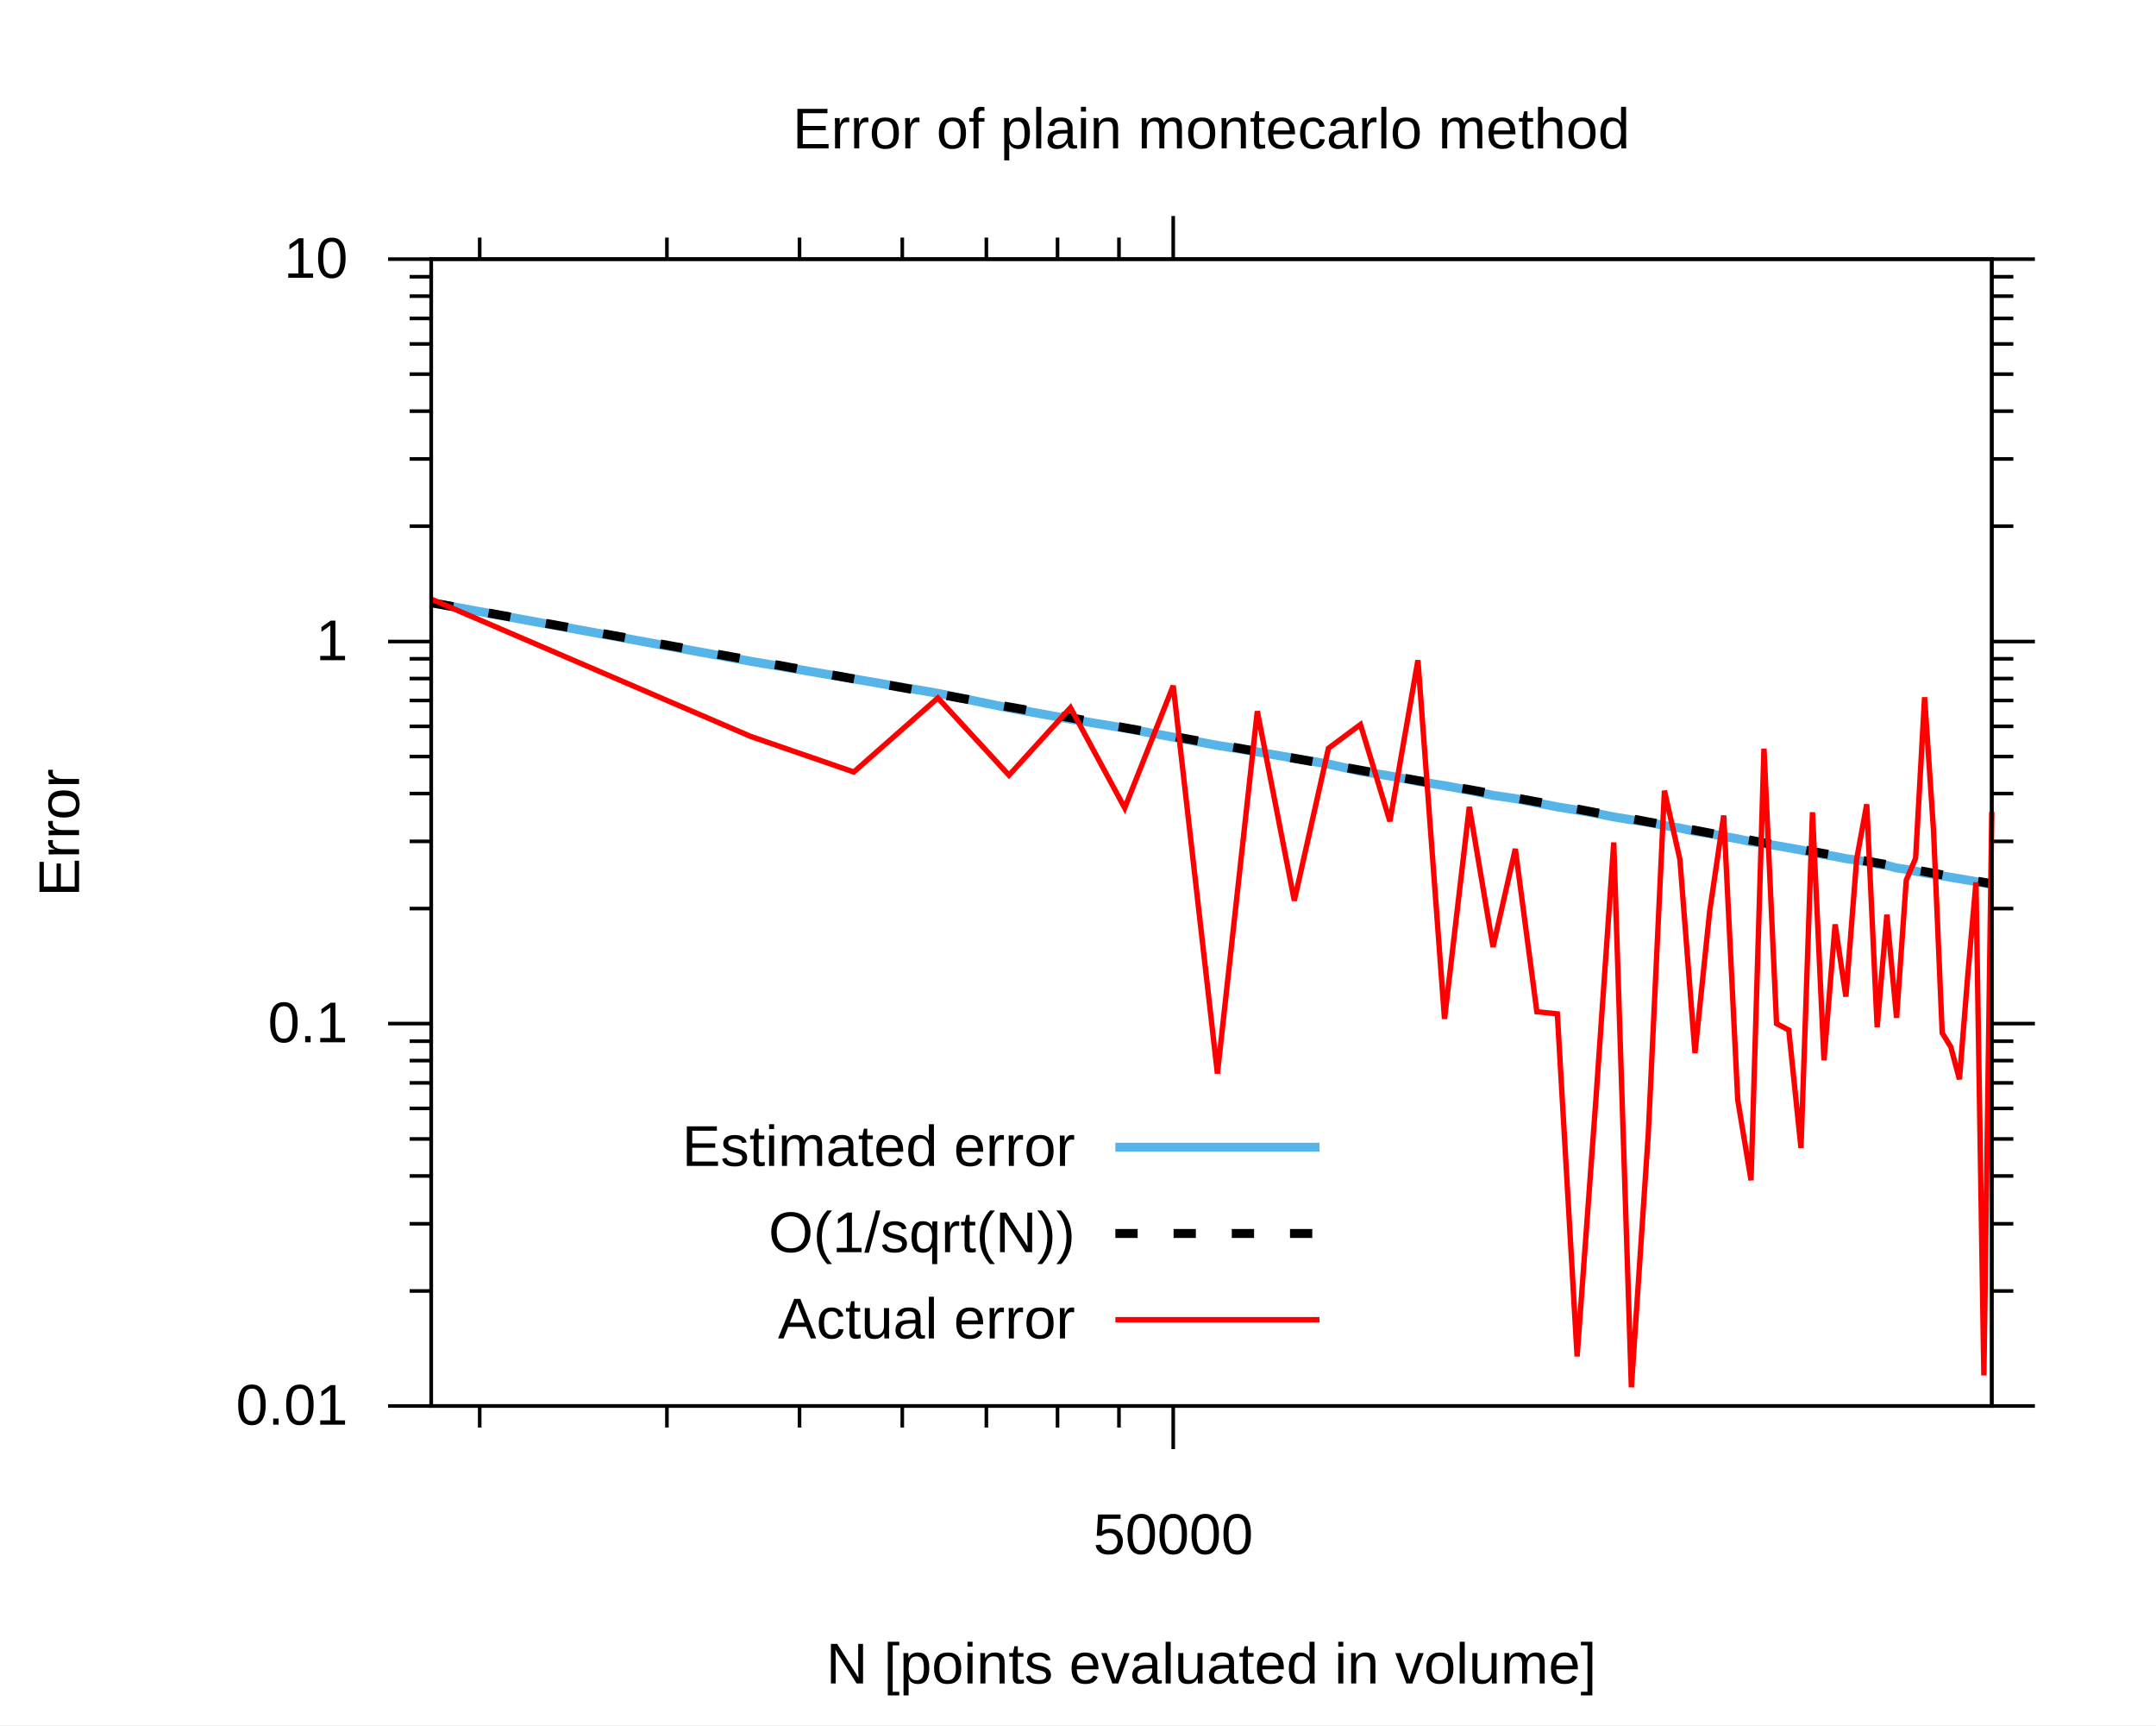
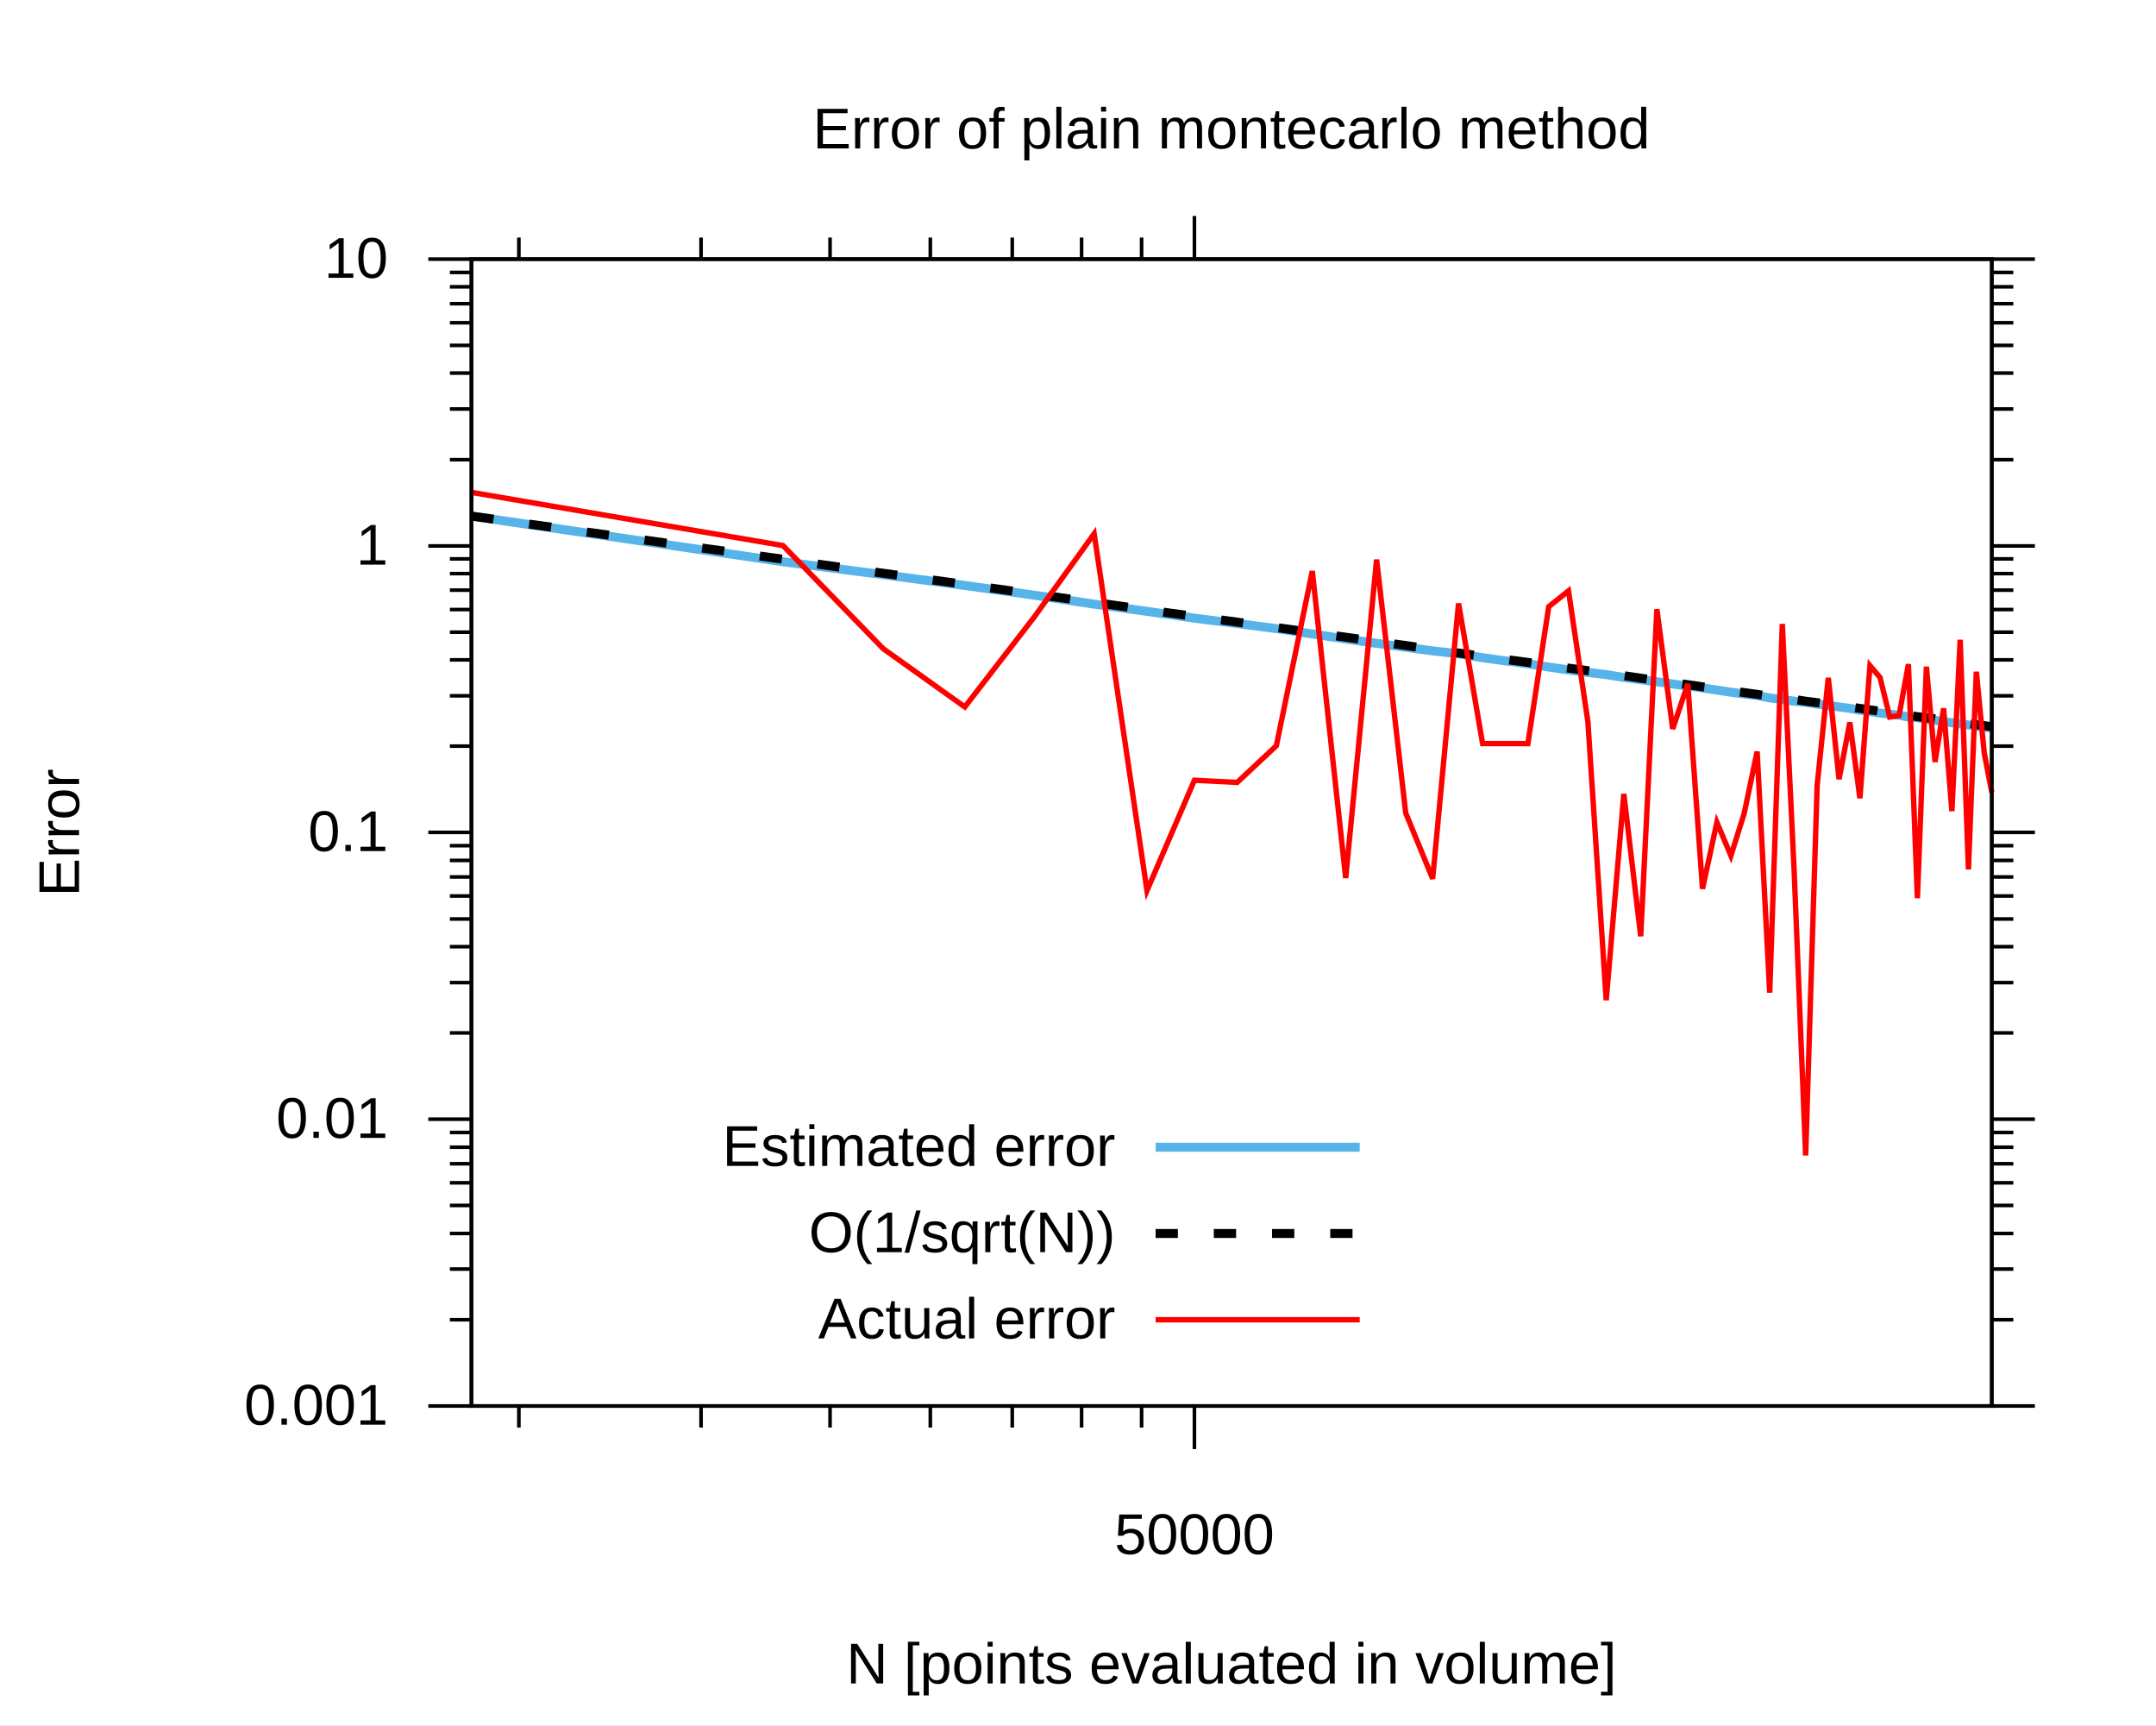
<svg xmlns="http://www.w3.org/2000/svg" xmlns:xlink="http://www.w3.org/1999/xlink" width="600" height="480" viewBox="0 0 600 480">
  <g id="gnuplot_canvas">
    <rect x="0" y="0" width="600" height="480" fill="#ffffff" />
    <defs>
      <circle id="gpDot" r="0.5" stroke-width="0.5" />
      <path id="gpPt0" stroke-width="0.167" stroke="currentColor" d="M-1,0 h2 M0,-1 v2" />
      <path id="gpPt1" stroke-width="0.167" stroke="currentColor" d="M-1,-1 L1,1 M1,-1 L-1,1" />
      <path id="gpPt2" stroke-width="0.167" stroke="currentColor" d="M-1,0 L1,0 M0,-1 L0,1 M-1,-1 L1,1 M-1,1 L1,-1" />
      <rect id="gpPt3" stroke-width="0.167" stroke="currentColor" x="-1" y="-1" width="2" height="2" />
      <rect id="gpPt4" stroke-width="0.167" stroke="currentColor" fill="currentColor" x="-1" y="-1" width="2" height="2" />
      <circle id="gpPt5" stroke-width="0.167" stroke="currentColor" cx="0" cy="0" r="1" />
      <use xlink:href="#gpPt5" id="gpPt6" fill="currentColor" stroke="none" />
      <path id="gpPt7" stroke-width="0.167" stroke="currentColor" d="M0,-1.33 L-1.33,0.67 L1.33,0.67 z" />
      <use xlink:href="#gpPt7" id="gpPt8" fill="currentColor" stroke="none" />
      <use xlink:href="#gpPt7" id="gpPt9" stroke="currentColor" transform="rotate(180)" />
      <use xlink:href="#gpPt9" id="gpPt10" fill="currentColor" stroke="none" />
      <use xlink:href="#gpPt3" id="gpPt11" stroke="currentColor" transform="rotate(45)" />
      <use xlink:href="#gpPt11" id="gpPt12" fill="currentColor" stroke="none" />
      <path id="gpPt13" stroke-width="0.167" stroke="currentColor" d="M0,1.330 L1.265,0.411 L0.782,-1.067 L-0.782,-1.076 L-1.265,0.411 z" />
      <use xlink:href="#gpPt13" id="gpPt14" fill="currentColor" stroke="none" />
      <filter id="textbox" filterUnits="objectBoundingBox" x="0" y="0" height="1" width="1">
        <feFlood flood-color="#FFFFFF" flood-opacity="1" result="bgnd" />
        <feComposite in="SourceGraphic" in2="bgnd" operator="atop" />
      </filter>
      <filter id="greybox" filterUnits="objectBoundingBox" x="0" y="0" height="1" width="1">
        <feFlood flood-color="lightgrey" flood-opacity="1" result="grey" />
        <feComposite in="SourceGraphic" in2="grey" operator="atop" />
      </filter>
    </defs>
    <g fill="none" color="#FFFFFF" stroke="currentColor" stroke-width="1.00" stroke-linecap="butt" stroke-linejoin="miter">
</g>
    <g fill="none" color="black" stroke="currentColor" stroke-width="1.00" stroke-linecap="butt" stroke-linejoin="miter">
-       <path stroke="black" d="M120.0,391.2 L108.0,391.2 M554.3,391.2 L566.3,391.2  " />
-       <g transform="translate(96.8,396.4)" stroke="none" fill="black" font-family="Arial" font-size="16.00" text-anchor="end">
+       <path stroke="black" d="M131.2,391.2 L119.2,391.2 M554.3,391.2 L566.3,391.2  " />
+       <g transform="translate(108.0,396.4)" stroke="none" fill="black" font-family="Arial" font-size="16.00" text-anchor="end">
+         <text>
+           <tspan font-family="Arial"> 0.001</tspan>
+         </text>
+       </g>
+     </g>
+     <g fill="none" color="black" stroke="currentColor" stroke-width="1.00" stroke-linecap="butt" stroke-linejoin="miter">
+       <path stroke="black" d="M131.2,367.2 L125.2,367.2 M554.3,367.2 L560.3,367.2 M131.2,353.1 L125.2,353.1 M554.3,353.1 L560.3,353.1   M131.2,343.2 L125.2,343.2 M554.3,343.2 L560.3,343.2 M131.2,335.4 L125.2,335.4 M554.3,335.4 L560.3,335.4   M131.2,329.1 L125.2,329.1 M554.3,329.1 L560.3,329.1 M131.2,323.8 L125.2,323.8 M554.3,323.8 L560.3,323.8   M131.2,319.2 L125.2,319.2 M554.3,319.2 L560.3,319.2 M131.2,315.1 L125.2,315.1 M554.3,315.1 L560.3,315.1   M131.2,311.4 L119.2,311.4 M554.3,311.4 L566.3,311.4  " />
+       <g transform="translate(108.0,316.6)" stroke="none" fill="black" font-family="Arial" font-size="16.00" text-anchor="end">
        <text>
          <tspan font-family="Arial"> 0.01</tspan>
        </text>
      </g>
    </g>
    <g fill="none" color="black" stroke="currentColor" stroke-width="1.00" stroke-linecap="butt" stroke-linejoin="miter">
-       <path stroke="black" d="M120.0,359.2 L114.0,359.2 M554.3,359.2 L560.3,359.2 M120.0,340.5 L114.0,340.5 M554.3,340.5 L560.3,340.5   M120.0,327.2 L114.0,327.2 M554.3,327.2 L560.3,327.2 M120.0,316.9 L114.0,316.9 M554.3,316.9 L560.3,316.9   M120.0,308.4 L114.0,308.4 M554.3,308.4 L560.3,308.4 M120.0,301.3 L114.0,301.3 M554.3,301.3 L560.3,301.3   M120.0,295.1 L114.0,295.1 M554.3,295.1 L560.3,295.1 M120.0,289.7 L114.0,289.7 M554.3,289.7 L560.3,289.7   M120.0,284.8 L108.0,284.8 M554.3,284.8 L566.3,284.8  " />
-       <g transform="translate(96.8,290.0)" stroke="none" fill="black" font-family="Arial" font-size="16.00" text-anchor="end">
+       <path stroke="black" d="M131.2,287.4 L125.2,287.4 M554.3,287.4 L560.3,287.4 M131.2,273.4 L125.2,273.4 M554.3,273.4 L560.3,273.4   M131.2,263.4 L125.2,263.4 M554.3,263.4 L560.3,263.4 M131.2,255.7 L125.2,255.7 M554.3,255.7 L560.3,255.7   M131.2,249.3 L125.2,249.3 M554.3,249.3 L560.3,249.3 M131.2,244.0 L125.2,244.0 M554.3,244.0 L560.3,244.0   M131.2,239.4 L125.2,239.4 M554.3,239.4 L560.3,239.4 M131.2,235.3 L125.2,235.3 M554.3,235.3 L560.3,235.3   M131.2,231.6 L119.2,231.6 M554.3,231.6 L566.3,231.6  " />
+       <g transform="translate(108.0,236.8)" stroke="none" fill="black" font-family="Arial" font-size="16.00" text-anchor="end">
        <text>
          <tspan font-family="Arial"> 0.1</tspan>
        </text>
      </g>
    </g>
    <g fill="none" color="black" stroke="currentColor" stroke-width="1.00" stroke-linecap="butt" stroke-linejoin="miter">
-       <path stroke="black" d="M120.0,252.8 L114.0,252.8 M554.3,252.8 L560.3,252.8 M120.0,234.1 L114.0,234.1 M554.3,234.1 L560.3,234.1   M120.0,220.8 L114.0,220.8 M554.3,220.8 L560.3,220.8 M120.0,210.5 L114.0,210.5 M554.3,210.5 L560.3,210.5   M120.0,202.1 L114.0,202.1 M554.3,202.1 L560.3,202.1 M120.0,194.9 L114.0,194.9 M554.3,194.9 L560.3,194.9   M120.0,188.8 L114.0,188.8 M554.3,188.8 L560.3,188.8 M120.0,183.3 L114.0,183.3 M554.3,183.3 L560.3,183.3   M120.0,178.5 L108.0,178.5 M554.3,178.5 L566.3,178.5  " />
-       <g transform="translate(96.8,183.7)" stroke="none" fill="black" font-family="Arial" font-size="16.00" text-anchor="end">
+       <path stroke="black" d="M131.2,207.6 L125.2,207.6 M554.3,207.6 L560.3,207.6 M131.2,193.6 L125.2,193.6 M554.3,193.6 L560.3,193.6   M131.2,183.6 L125.2,183.6 M554.3,183.6 L560.3,183.6 M131.2,175.9 L125.2,175.9 M554.3,175.9 L560.3,175.9   M131.2,169.6 L125.2,169.6 M554.3,169.6 L560.3,169.6 M131.2,164.2 L125.2,164.2 M554.3,164.2 L560.3,164.2   M131.2,159.6 L125.2,159.6 M554.3,159.6 L560.3,159.6 M131.2,155.5 L125.2,155.5 M554.3,155.5 L560.3,155.5   M131.2,151.9 L119.2,151.9 M554.3,151.9 L566.3,151.9  " />
+       <g transform="translate(108.0,157.1)" stroke="none" fill="black" font-family="Arial" font-size="16.00" text-anchor="end">
        <text>
          <tspan font-family="Arial"> 1</tspan>
        </text>
      </g>
    </g>
    <g fill="none" color="black" stroke="currentColor" stroke-width="1.00" stroke-linecap="butt" stroke-linejoin="miter">
-       <path stroke="black" d="M120.0,146.4 L114.0,146.4 M554.3,146.4 L560.3,146.4 M120.0,127.7 L114.0,127.7 M554.3,127.7 L560.3,127.7   M120.0,114.4 L114.0,114.4 M554.3,114.4 L560.3,114.4 M120.0,104.1 L114.0,104.1 M554.3,104.1 L560.3,104.1   M120.0,95.7 L114.0,95.7 M554.3,95.7 L560.3,95.7 M120.0,88.6 L114.0,88.6 M554.3,88.6 L560.3,88.6   M120.0,82.4 L114.0,82.4 M554.3,82.4 L560.3,82.4 M120.0,77.0 L114.0,77.0 M554.3,77.0 L560.3,77.0   M120.0,72.1 L108.0,72.1 M554.3,72.1 L566.3,72.1  " />
-       <g transform="translate(96.8,77.3)" stroke="none" fill="black" font-family="Arial" font-size="16.00" text-anchor="end">
+       <path stroke="black" d="M131.2,127.9 L125.2,127.9 M554.3,127.9 L560.3,127.9 M131.2,113.8 L125.2,113.8 M554.3,113.8 L560.3,113.8   M131.2,103.8 L125.2,103.8 M554.3,103.8 L560.3,103.8 M131.2,96.1 L125.2,96.1 M554.3,96.1 L560.3,96.1   M131.2,89.8 L125.2,89.8 M554.3,89.8 L560.3,89.8 M131.2,84.5 L125.2,84.5 M554.3,84.5 L560.3,84.5   M131.2,79.8 L125.2,79.8 M554.3,79.8 L560.3,79.8 M131.2,75.8 L125.2,75.8 M554.3,75.8 L560.3,75.8   M131.2,72.1 L119.2,72.1 M554.3,72.1 L566.3,72.1  " />
+       <g transform="translate(108.0,77.3)" stroke="none" fill="black" font-family="Arial" font-size="16.00" text-anchor="end">
        <text>
          <tspan font-family="Arial"> 10</tspan>
        </text>
      </g>
    </g>
    <g fill="none" color="black" stroke="currentColor" stroke-width="1.00" stroke-linecap="butt" stroke-linejoin="miter">
-       <path stroke="black" d="M133.5,391.2 L133.5,397.2 M133.5,72.1 L133.5,66.1 M185.6,391.2 L185.6,397.2 M185.6,72.1 L185.6,66.1   M222.5,391.2 L222.5,397.2 M222.5,72.1 L222.5,66.1 M251.1,391.2 L251.1,397.2 M251.1,72.1 L251.1,66.1   M274.5,391.2 L274.5,397.2 M274.5,72.1 L274.5,66.1 M294.3,391.2 L294.3,397.2 M294.3,72.1 L294.3,66.1   M311.4,391.2 L311.4,397.2 M311.4,72.1 L311.4,66.1 M326.5,391.2 L326.5,403.2 M326.5,72.1 L326.5,60.1    " />
-       <g transform="translate(326.5,432.4)" stroke="none" fill="black" font-family="Arial" font-size="16.00" text-anchor="middle">
+       <path stroke="black" d="M144.4,391.2 L144.4,397.2 M144.4,72.1 L144.4,66.1 M195.1,391.2 L195.1,397.2 M195.1,72.1 L195.1,66.1   M231.0,391.2 L231.0,397.2 M231.0,72.1 L231.0,66.1 M258.9,391.2 L258.9,397.2 M258.9,72.1 L258.9,66.1   M281.7,391.2 L281.7,397.2 M281.7,72.1 L281.7,66.1 M301.0,391.2 L301.0,397.2 M301.0,72.1 L301.0,66.1   M317.7,391.2 L317.7,397.2 M317.7,72.1 L317.7,66.1 M332.4,391.2 L332.4,403.2 M332.4,72.1 L332.4,60.1    " />
+       <g transform="translate(332.4,432.4)" stroke="none" fill="black" font-family="Arial" font-size="16.00" text-anchor="middle">
        <text>
          <tspan font-family="Arial"> 50000</tspan>
        </text>
      </g>
    </g>
    <g fill="none" color="black" stroke="currentColor" stroke-width="1.00" stroke-linecap="butt" stroke-linejoin="miter">
</g>
    <g fill="none" color="black" stroke="currentColor" stroke-width="1.00" stroke-linecap="butt" stroke-linejoin="miter">
-       <path stroke="black" d="M120.0,72.1 L120.0,391.2 L554.3,391.2 L554.3,72.1 L120.0,72.1 Z  " />
+       <path stroke="black" d="M131.2,72.1 L131.2,391.2 L554.3,391.2 L554.3,72.1 L131.2,72.1 Z  " />
    </g>
    <g fill="none" color="black" stroke="currentColor" stroke-width="1.00" stroke-linecap="butt" stroke-linejoin="miter">
      <g transform="translate(22.0,231.7) rotate(270)" stroke="none" fill="black" font-family="Arial" font-size="16.00" text-anchor="middle">
        <text>
          <tspan font-family="Arial">Error</tspan>
        </text>
      </g>
    </g>
    <g fill="none" color="black" stroke="currentColor" stroke-width="1.00" stroke-linecap="butt" stroke-linejoin="miter">
-       <g transform="translate(337.1,468.4)" stroke="none" fill="black" font-family="Arial" font-size="16.00" text-anchor="middle">
+       <g transform="translate(342.7,468.4)" stroke="none" fill="black" font-family="Arial" font-size="16.00" text-anchor="middle">
        <text>
          <tspan font-family="Arial">N [points evaluated in volume]</tspan>
        </text>
      </g>
    </g>
    <g fill="none" color="black" stroke="currentColor" stroke-width="1.00" stroke-linecap="butt" stroke-linejoin="miter">
-       <g transform="translate(337.1,41.3)" stroke="none" fill="black" font-family="Arial" font-size="16.00" text-anchor="middle">
+       <g transform="translate(342.7,41.3)" stroke="none" fill="black" font-family="Arial" font-size="16.00" text-anchor="middle">
        <text>
          <tspan font-family="Arial">Error of plain montecarlo method</tspan>
        </text>
      </g>
    </g>
    <g id="gnuplot_plot_1">
      <g fill="none" color="#FFFFFF" stroke="black" stroke-width="2.50" stroke-linecap="butt" stroke-linejoin="miter">
</g>
      <g fill="none" color="black" stroke="currentColor" stroke-width="2.50" stroke-linecap="butt" stroke-linejoin="miter">
-         <g transform="translate(299.2,324.4)" stroke="none" fill="black" font-family="Arial" font-size="16.00" text-anchor="end">
+         <g transform="translate(310.4,324.4)" stroke="none" fill="black" font-family="Arial" font-size="16.00" text-anchor="end">
          <text>
            <tspan font-family="Arial">Estimated error</tspan>
          </text>
        </g>
      </g>
      <g fill="none" color="black" stroke="currentColor" stroke-width="2.50" stroke-linecap="butt" stroke-linejoin="miter">
-         <path stroke="rgb( 86, 180, 233)" d="M310.4,319.2 L367.2,319.2 M120.0,167.7 L208.9,184.0 L237.6,188.9 L261.0,192.9 L280.8,197.0 L297.9,200.1   L313.0,202.6 L326.5,205.1 L338.8,207.4 L349.9,209.2 L360.2,211.0 L369.7,212.6 L378.6,214.6 L386.8,215.9   L394.6,217.4 L402.0,218.6 L408.9,219.9 L415.5,221.3 L421.7,222.2 L427.7,223.4 L433.4,224.5 L438.9,225.4   L444.1,226.3 L449.1,227.3 L454.0,228.1 L458.7,228.8 L463.2,229.7 L467.5,230.4 L471.7,231.3 L475.8,231.9   L479.7,232.7 L483.6,233.4 L487.3,234.2 L490.9,234.7 L494.4,235.3 L497.8,235.9 L501.2,236.5 L504.4,237.2   L507.6,237.8 L510.7,238.3 L513.7,238.9 L516.7,239.3 L519.5,239.8 L522.4,240.4 L525.1,240.8 L527.8,241.5   L530.5,241.9 L533.1,242.4 L535.6,242.9 L538.1,243.3 L540.5,243.7 L542.9,244.1 L545.3,244.5 L547.6,244.9   L549.9,245.3 L552.1,245.7 L554.3,246.1  " />
+         <path stroke="rgb( 86, 180, 233)" d="M321.6,319.2 L378.4,319.2 M131.2,143.6 L217.9,156.3 L245.8,159.9 L268.5,162.9 L287.8,165.6 L304.5,168.1   L319.2,170.1 L332.4,172.0 L344.3,173.5 L355.2,174.9 L365.2,176.4 L374.5,177.8 L383.1,179.0 L391.2,180.1   L398.7,181.1 L405.9,181.9 L412.6,183.0 L419.1,183.9 L425.2,184.7 L431.0,185.6 L436.5,186.4 L441.9,187.1   L447.0,187.7 L451.9,188.5 L456.6,189.1 L461.1,189.7 L465.5,190.3 L469.7,190.9 L473.8,191.4 L477.8,192.0   L481.7,192.6 L485.4,193.1 L489.0,193.5 L492.5,194.2 L496.0,194.6 L499.3,195.1 L502.5,195.4 L505.7,195.9   L508.8,196.3 L511.8,196.7 L514.8,197.1 L517.6,197.6 L520.4,198.0 L523.2,198.4 L525.9,198.7 L528.5,199.0   L531.1,199.5 L533.6,199.7 L536.1,200.1 L538.5,200.4 L540.9,200.8 L543.2,201.1 L545.5,201.4 L547.8,201.7   L550.0,202.1 L552.2,202.3 L554.3,202.6  " />
      </g>
    </g>
    <g id="gnuplot_plot_2">
      <g fill="none" color="black" stroke="currentColor" stroke-width="2.50" stroke-linecap="butt" stroke-linejoin="miter">
-         <g transform="translate(299.2,348.4)" stroke="none" fill="black" font-family="Arial" font-size="16.00" text-anchor="end">
+         <g transform="translate(310.4,348.4)" stroke="none" fill="black" font-family="Arial" font-size="16.00" text-anchor="end">
          <text>
            <tspan font-family="Arial">O(1/sqrt(N))</tspan>
          </text>
        </g>
      </g>
      <g fill="none" color="black" stroke="currentColor" stroke-width="2.50" stroke-linecap="butt" stroke-linejoin="miter">
-         <path stroke="rgb(  0,   0,   0)" stroke-dasharray="6.2,10.0" d="M310.4,343.2 L367.2,343.2 M120.0,167.7 L208.9,183.7 L237.6,188.9 L261.0,193.1 L280.8,196.7 L297.9,199.7   L313.0,202.5 L326.5,204.9 L338.8,207.1 L349.9,209.1 L360.2,211.0 L369.7,212.7 L378.6,214.3 L386.8,215.8   L394.6,217.2 L402.0,218.5 L408.9,219.7 L415.5,220.9 L421.7,222.0 L427.7,223.1 L433.4,224.1 L438.9,225.1   L444.1,226.1 L449.1,227.0 L454.0,227.8 L458.7,228.7 L463.2,229.5 L467.5,230.3 L471.7,231.0 L475.8,231.8   L479.7,232.5 L483.6,233.2 L487.3,233.8 L490.9,234.5 L494.4,235.1 L497.8,235.7 L501.2,236.3 L504.4,236.9   L507.6,237.5 L510.7,238.0 L513.7,238.6 L516.7,239.1 L519.5,239.6 L522.4,240.1 L525.1,240.6 L527.8,241.1   L530.5,241.6 L533.1,242.1 L535.6,242.5 L538.1,243.0 L540.5,243.4 L542.9,243.8 L545.3,244.3 L547.6,244.7   L549.9,245.1 L552.1,245.5 L554.3,245.9  " />
+         <path stroke="rgb(  0,   0,   0)" stroke-dasharray="6.2,10.0" d="M321.6,343.2 L378.4,343.2 M131.2,143.6 L217.9,155.6 L245.8,159.5 L268.5,162.6 L287.8,165.3 L304.5,167.6   L319.2,169.7 L332.4,171.5 L344.3,173.1 L355.2,174.6 L365.2,176.0 L374.5,177.3 L383.1,178.5 L391.2,179.6   L398.7,180.7 L405.9,181.7 L412.6,182.6 L419.1,183.5 L425.2,184.3 L431.0,185.1 L436.5,185.9 L441.9,186.6   L447.0,187.3 L451.9,188.0 L456.6,188.7 L461.1,189.3 L465.5,189.9 L469.7,190.5 L473.8,191.1 L477.8,191.6   L481.7,192.2 L485.4,192.7 L489.0,193.2 L492.5,193.7 L496.0,194.1 L499.3,194.6 L502.5,195.1 L505.7,195.5   L508.8,195.9 L511.8,196.3 L514.8,196.7 L517.6,197.1 L520.4,197.5 L523.2,197.9 L525.9,198.3 L528.5,198.6   L531.1,199.0 L533.6,199.4 L536.1,199.7 L538.5,200.0 L540.9,200.4 L543.2,200.7 L545.5,201.0 L547.8,201.3   L550.0,201.6 L552.2,201.9 L554.3,202.2  " />
      </g>
    </g>
    <g id="gnuplot_plot_3">
      <g fill="none" color="#FFFFFF" stroke="rgb(  0,   0,   0)" stroke-width="1.50" stroke-linecap="butt" stroke-linejoin="miter">
</g>
      <g fill="none" color="black" stroke="currentColor" stroke-width="1.50" stroke-linecap="butt" stroke-linejoin="miter">
-         <g transform="translate(299.2,372.4)" stroke="none" fill="black" font-family="Arial" font-size="16.00" text-anchor="end">
+         <g transform="translate(310.4,372.4)" stroke="none" fill="black" font-family="Arial" font-size="16.00" text-anchor="end">
          <text>
            <tspan font-family="Arial">Actual error</tspan>
          </text>
        </g>
      </g>
      <g fill="none" color="black" stroke="currentColor" stroke-width="1.50" stroke-linecap="butt" stroke-linejoin="miter">
-         <path stroke="rgb(255,   0,   0)" d="M310.4,367.2 L367.2,367.2 M120.0,166.7 L208.9,204.9 L237.6,214.8 L261.0,194.2 L280.8,215.7 L297.9,196.9   L313.0,224.8 L326.5,190.8 L338.8,298.7 L349.9,197.9 L360.2,250.6 L369.7,208.2 L378.6,201.6 L386.8,228.5   L394.6,183.7 L402.0,283.5 L408.9,224.5 L415.5,263.5 L421.7,236.2 L427.7,281.5 L433.4,282.1 L438.9,377.4   L444.1,306.3 L449.1,234.4 L454.0,386.0 L458.7,315.6 L463.2,220.0 L467.5,239.1 L471.7,293.0 L475.8,253.5   L479.7,226.9 L483.6,306.0 L487.3,328.4 L490.9,208.3 L494.4,284.8 L497.8,286.6 L501.2,319.4 L504.4,226.0   L507.6,295.0 L510.7,257.2 L513.7,277.3 L516.7,239.0 L519.5,223.8 L522.4,285.8 L525.1,254.5 L527.8,283.2   L530.5,244.9 L533.1,238.8 L535.6,194.0 L538.1,231.3 L540.5,287.4 L542.9,291.3 L545.3,300.3 L547.6,271.6   L549.9,245.5 L552.1,382.7 L554.3,225.9  " />
+         <path stroke="rgb(255,   0,   0)" d="M321.6,367.2 L378.4,367.2 M131.2,137.0 L217.9,151.8 L245.8,180.5 L268.5,196.7 L287.8,171.7 L304.5,148.5   L319.2,247.8 L332.4,217.1 L344.3,217.7 L355.2,207.5 L365.2,158.9 L374.5,244.3 L383.1,155.7 L391.2,226.2   L398.7,244.5 L405.9,167.9 L412.6,206.9 L419.1,206.9 L425.2,206.9 L431.0,168.8 L436.5,164.4 L441.9,200.8   L447.0,278.3 L451.9,220.9 L456.6,260.5 L461.1,169.5 L465.5,202.8 L469.7,190.3 L473.8,247.3 L477.8,228.8   L481.7,238.1 L485.4,226.3 L489.0,209.1 L492.5,276.2 L496.0,173.6 L499.3,242.3 L502.5,321.5 L505.7,218.5   L508.8,188.6 L511.8,216.8 L514.8,201.0 L517.6,222.1 L520.4,185.2 L523.2,188.5 L525.9,199.5 L528.5,199.1   L531.1,184.8 L533.6,249.9 L536.1,185.5 L538.5,212.0 L540.9,197.1 L543.2,225.7 L545.5,178.0 L547.8,241.9   L550.0,186.9 L552.2,209.5 L554.3,220.5  " />
      </g>
    </g>
    <g fill="none" color="#FFFFFF" stroke="rgb(255,   0,   0)" stroke-width="2.00" stroke-linecap="butt" stroke-linejoin="miter">
</g>
    <g fill="none" color="black" stroke="currentColor" stroke-width="2.00" stroke-linecap="butt" stroke-linejoin="miter">
</g>
    <g fill="none" color="black" stroke="black" stroke-width="1.00" stroke-linecap="butt" stroke-linejoin="miter">
</g>
    <g fill="none" color="black" stroke="currentColor" stroke-width="1.00" stroke-linecap="butt" stroke-linejoin="miter">
-       <path stroke="black" d="M120.0,72.1 L120.0,391.2 L554.3,391.2 L554.3,72.1 L120.0,72.1 Z  " />
+       <path stroke="black" d="M131.2,72.1 L131.2,391.2 L554.3,391.2 L554.3,72.1 L131.2,72.1 Z  " />
    </g>
    <g fill="none" color="black" stroke="currentColor" stroke-width="1.00" stroke-linecap="butt" stroke-linejoin="miter">
</g>
  </g>
</svg>
